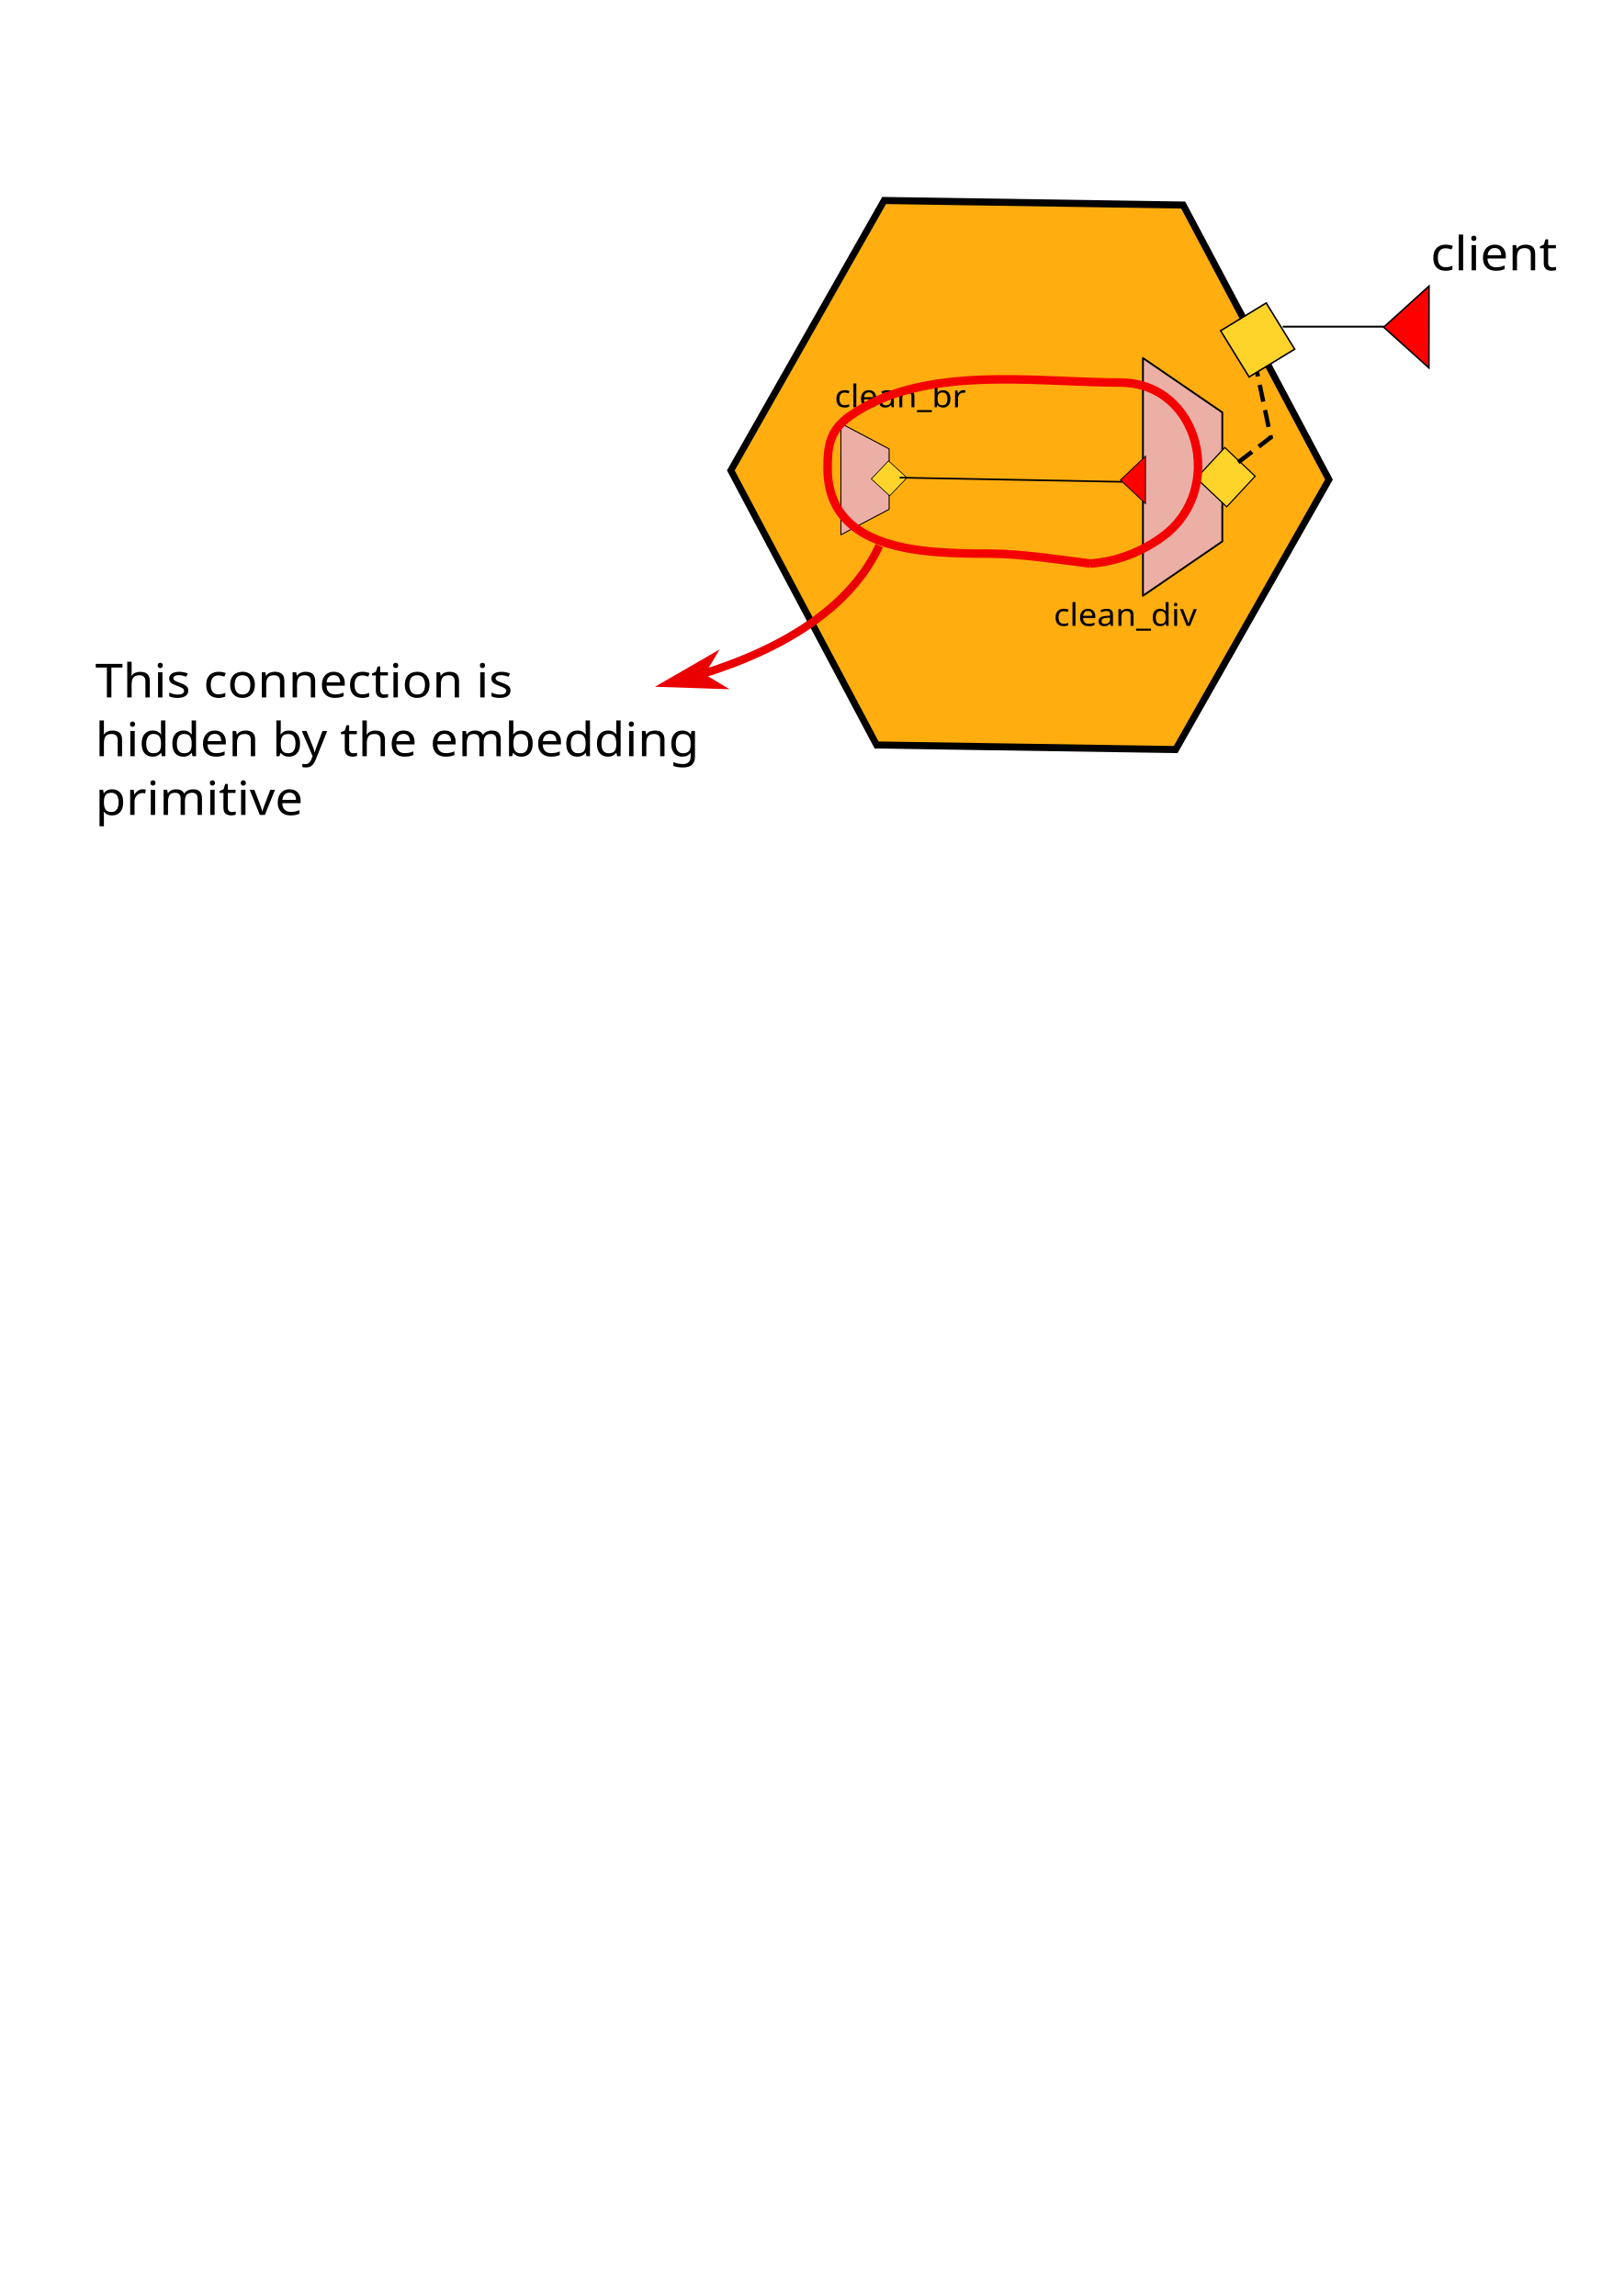
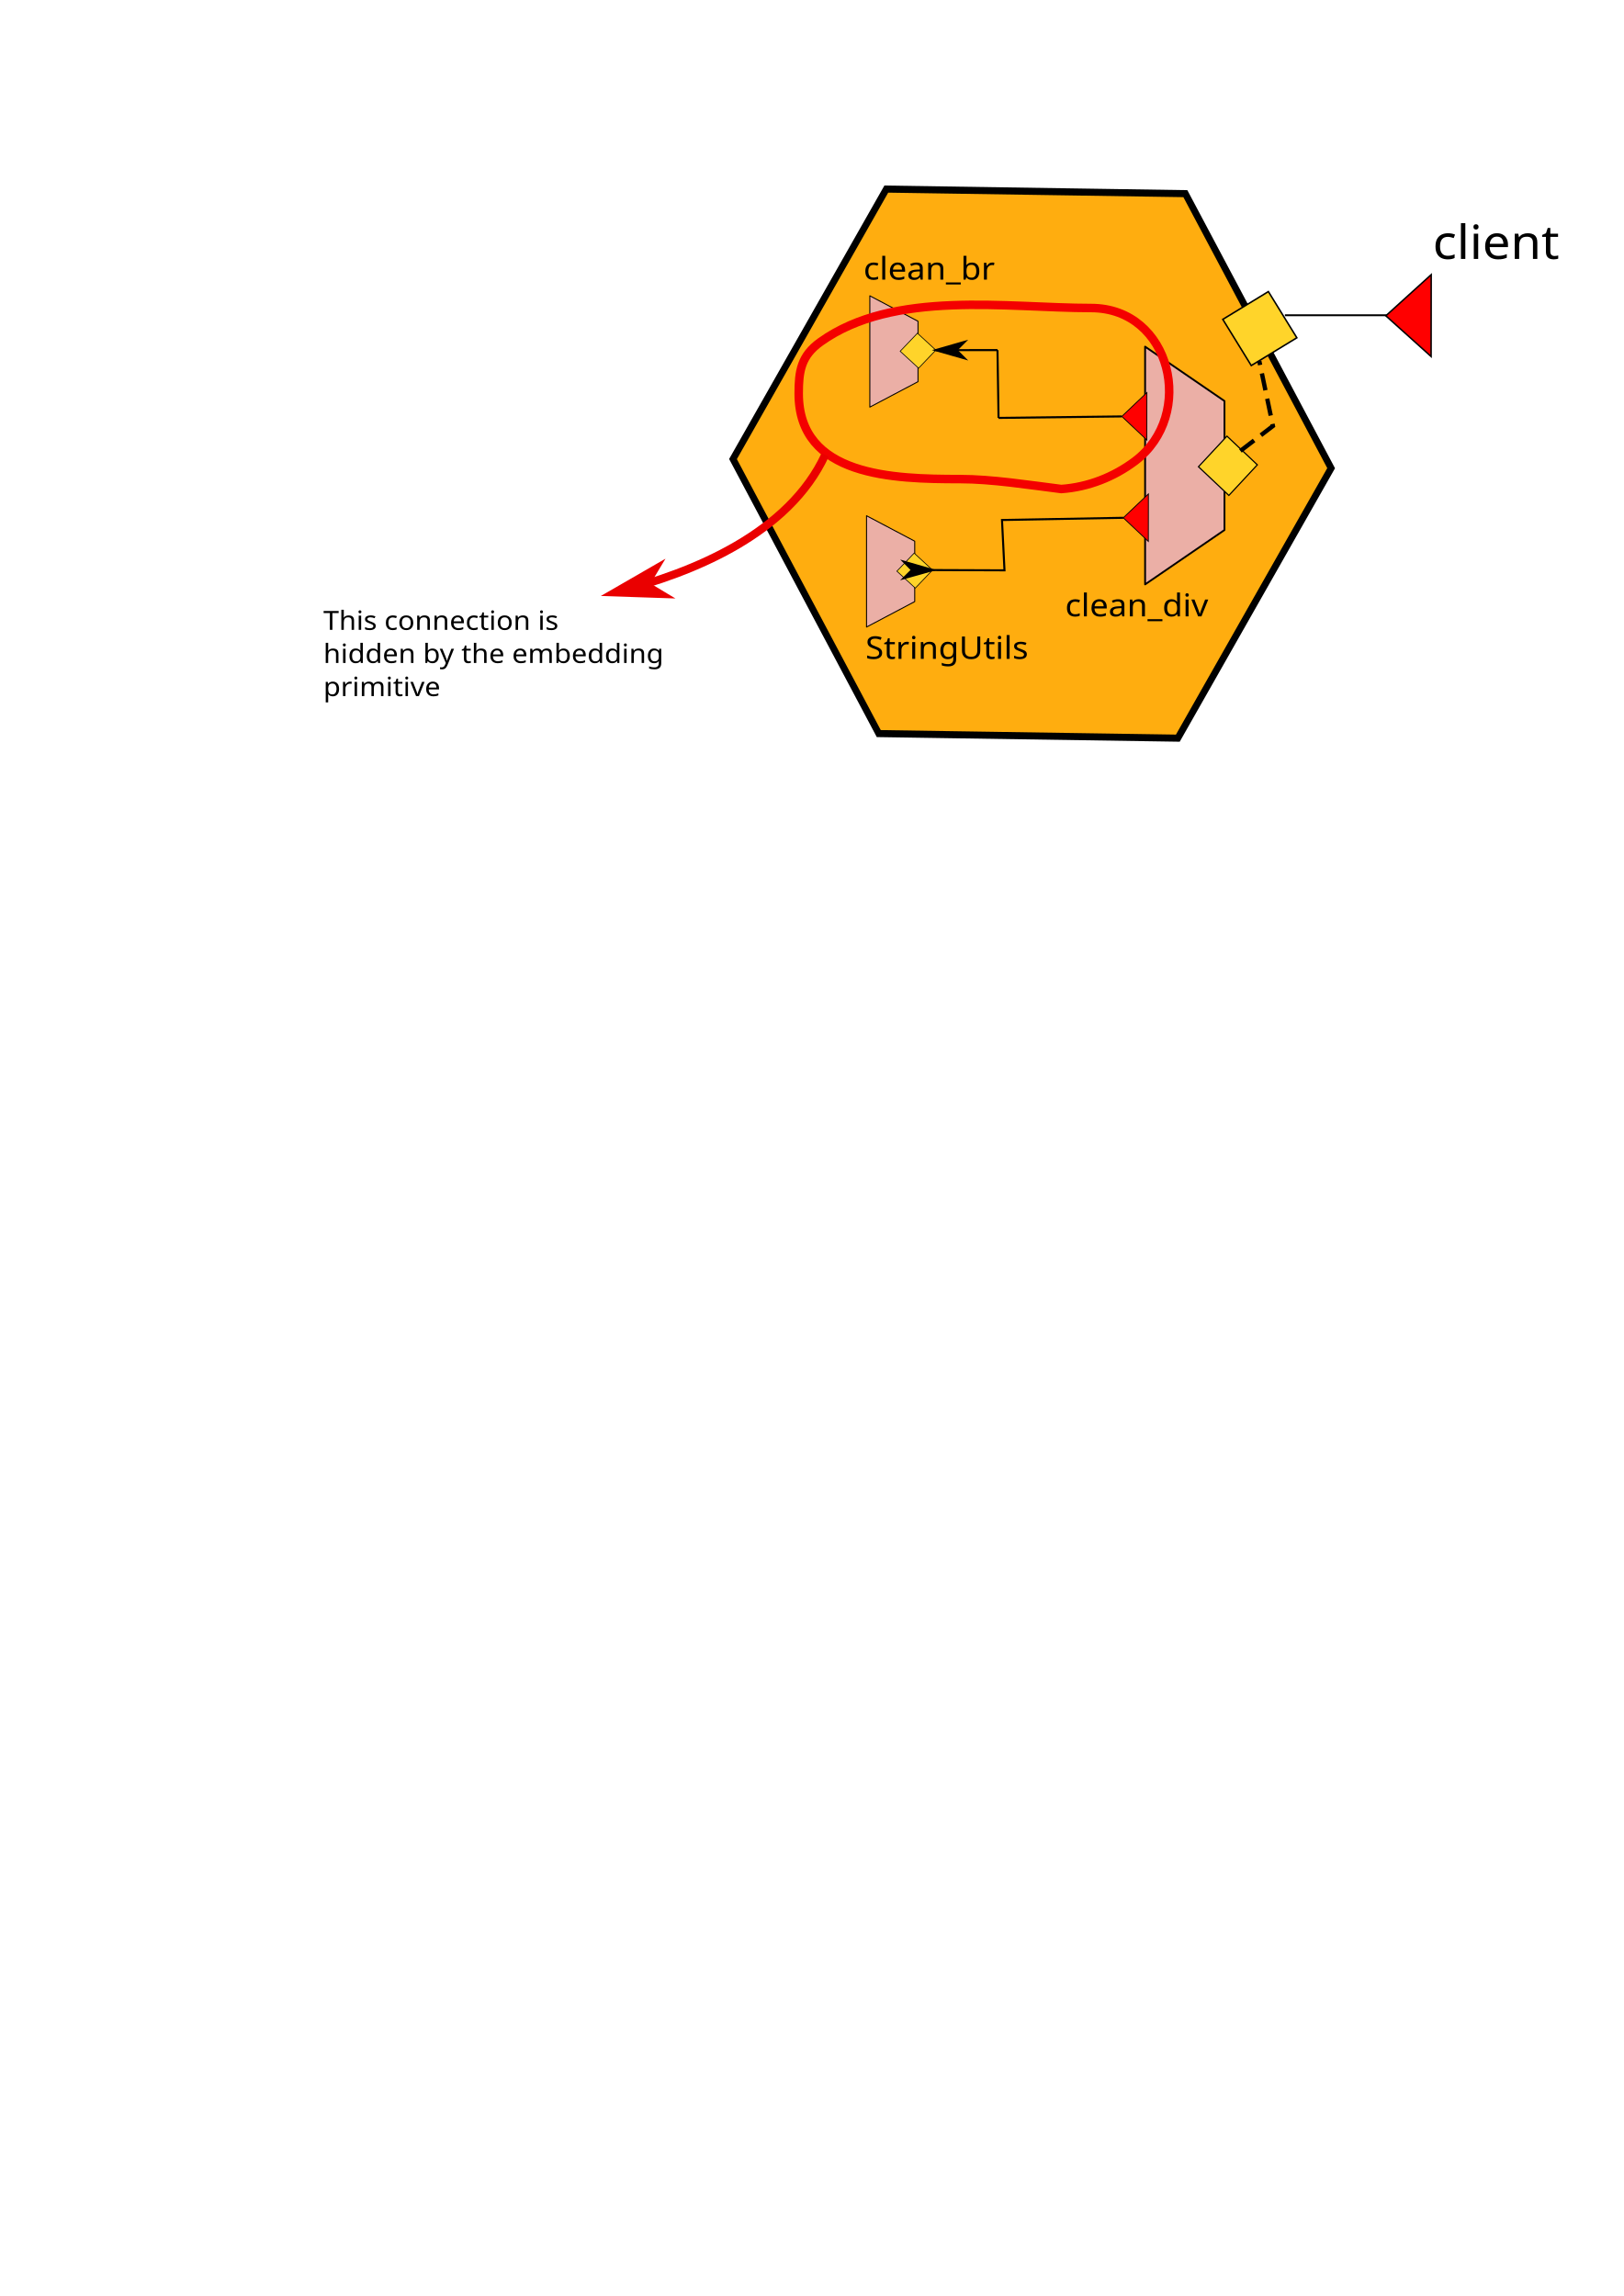
<svg xmlns="http://www.w3.org/2000/svg" width="210mm" height="297mm" viewBox="0 0 744.094 1052.362" id="svg6445" version="1.1">
  <defs id="defs6447">
-     <marker orient="auto" refY="0.0" refX="0.0" id="Arrow1Mend" style="overflow:visible;">
-       <path id="path4760" d="M 0.0,0.0 L 5.0,-5.0 L -12.5,0.0 L 5.0,5.0 L 0.0,0.0 z " style="fill-rule:evenodd;stroke:#ea0000;stroke-width:1pt;stroke-opacity:1;fill:#ea0000;fill-opacity:1" transform="scale(0.4) rotate(180) translate(10,0)" />
+     <marker style="overflow:visible" id="Arrow1Lstart" refX="0.0" refY="0.0" orient="auto">
+       <path transform="scale(0.8) translate(12.5,0)" style="fill-rule:evenodd;fill:context-stroke;stroke:context-stroke;stroke-width:1.0pt" d="M 0.0,0.0 L 5.0,-5.0 L -12.5,0.0 L 5.0,5.0 L 0.0,0.0 z " id="path8515" />
    </marker>
    <marker orient="auto" refY="0.0" refX="0.0" id="marker4818" style="overflow:visible;">
-       <path id="path4820" d="M 0.0,0.0 L 5.0,-5.0 L -12.5,0.0 L 5.0,5.0 L 0.0,0.0 z " style="fill-rule:evenodd;stroke:#ea0000;stroke-width:1pt;stroke-opacity:1;fill:#ea0000;fill-opacity:1" transform="scale(0.8) rotate(180) translate(12.5,0)" />
+       <path id="path4820" d="M 0.0,0.0 L 5.0,-5.0 L -12.5,0.0 L 5.0,5.0 L 0.0,0.0 z " style="fill-rule:evenodd;stroke:#000000;stroke-width:1pt;stroke-opacity:1;fill:#000000;fill-opacity:1" transform="scale(0.8) rotate(180) translate(12.5,0)" />
    </marker>
    <marker orient="auto" refY="0.0" refX="0.0" id="marker4767" style="overflow:visible;">
      <path id="path4514" d="M 0.0,0.0 L 5.0,-5.0 L -12.5,0.0 L 5.0,5.0 L 0.0,0.0 z " style="fill-rule:evenodd;stroke:#000000;stroke-width:1pt;stroke-opacity:1;fill:#000000;fill-opacity:1" transform="scale(0.8) rotate(180) translate(12.5,0)" />
    </marker>
    <marker orient="auto" refY="0.0" refX="0.0" id="marker4554" style="overflow:visible;">
      <path id="path4556" d="M 0.0,0.0 L 5.0,-5.0 L -12.5,0.0 L 5.0,5.0 L 0.0,0.0 z " style="fill-rule:evenodd;stroke:#000000;stroke-width:1pt;stroke-opacity:1;fill:#000000;fill-opacity:1" transform="scale(0.8) rotate(180) translate(12.5,0)" />
    </marker>
    <marker orient="auto" refY="0.0" refX="0.0" id="Arrow1Lend" style="overflow:visible;">
      <path id="path4273" d="M 0.0,0.0 L 5.0,-5.0 L -12.5,0.0 L 5.0,5.0 L 0.0,0.0 z " style="fill-rule:evenodd;stroke:#000000;stroke-width:1pt;stroke-opacity:1;fill:#000000;fill-opacity:1" transform="scale(0.8) rotate(180) translate(12.5,0)" />
    </marker>
    <marker orient="auto" refY="0" refX="0" id="TriangleOutL" style="overflow:visible">
      <path id="path4381" d="m 5.77,0 -8.65,5 0,-10 8.65,5 z" style="fill:#000000;fill-opacity:1;fill-rule:evenodd;stroke:#000000;stroke-width:1pt;stroke-opacity:1" transform="scale(0.8,0.8)" />
    </marker>
    <marker orient="auto" refY="0" refX="0" id="marker4554-6" style="overflow:visible">
      <path id="path4556-2" d="M 0,0 5,-5 -12.5,0 5,5 0,0 Z" style="fill:#000000;fill-opacity:1;fill-rule:evenodd;stroke:#000000;stroke-width:1pt;stroke-opacity:1" transform="matrix(-0.8,0,0,-0.8,-10,0)" />
    </marker>
    <marker orient="auto" refY="0" refX="0" id="Arrow1Lend-2" style="overflow:visible">
      <path id="path4273-6" d="M 0,0 5,-5 -12.5,0 5,5 0,0 Z" style="fill:#000000;fill-opacity:1;fill-rule:evenodd;stroke:#000000;stroke-width:1pt;stroke-opacity:1" transform="matrix(-0.8,0,0,-0.8,-10,0)" />
    </marker>
    <marker orient="auto" refY="0" refX="0" id="TriangleOutL-2" style="overflow:visible">
      <path id="path4381-8" d="m 5.77,0 -8.65,5 0,-10 8.65,5 z" style="fill:#000000;fill-opacity:1;fill-rule:evenodd;stroke:#000000;stroke-width:1pt;stroke-opacity:1" transform="scale(0.8,0.8)" />
    </marker>
    <marker orient="auto" refY="0" refX="0" id="marker4767-2" style="overflow:visible">
      <path id="path4514-6" d="M 0,0 5,-5 -12.5,0 5,5 0,0 Z" style="fill:#000000;fill-opacity:1;fill-rule:evenodd;stroke:#000000;stroke-width:1pt;stroke-opacity:1" transform="matrix(-0.8,0,0,-0.8,-10,0)" />
    </marker>
    <marker orient="auto" refY="0" refX="0" id="marker4818-0" style="overflow:visible">
      <path id="path4820-9" d="M 0,0 5,-5 -12.5,0 5,5 0,0 Z" style="fill:#000000;fill-opacity:1;fill-rule:evenodd;stroke:#000000;stroke-width:1pt;stroke-opacity:1" transform="matrix(-0.8,0,0,-0.8,-10,0)" />
    </marker>
    <marker orient="auto" refY="0" refX="0" id="TriangleOutL-2-0" style="overflow:visible">
      <path id="path4381-8-1" d="m 5.77,0 -8.65,5 0,-10 8.65,5 z" style="fill:#000000;fill-opacity:1;fill-rule:evenodd;stroke:#000000;stroke-width:1pt;stroke-opacity:1" transform="scale(0.8,0.8)" />
    </marker>
    <marker orient="auto" refY="0" refX="0" id="TriangleOutL-2-0-6" style="overflow:visible">
      <path id="path4381-8-1-3" d="m 5.77,0 -8.65,5 0,-10 8.65,5 z" style="fill:#000000;fill-opacity:1;fill-rule:evenodd;stroke:#000000;stroke-width:1pt;stroke-opacity:1" transform="scale(0.8,0.8)" />
    </marker>
    <marker orient="auto" refY="0" refX="0" id="TriangleOutL-2-0-6-5" style="overflow:visible">
      <path id="path4381-8-1-3-4" d="m 5.77,0 -8.65,5 0,-10 8.65,5 z" style="fill:#000000;fill-opacity:1;fill-rule:evenodd;stroke:#000000;stroke-width:1pt;stroke-opacity:1" transform="scale(0.8,0.8)" />
    </marker>
+     <marker orient="auto" refY="0" refX="0" id="Arrow1Mend" style="overflow:visible">
+       <path id="path4760" d="M 0,0 5,-5 -12.5,0 5,5 Z" style="fill:#ea0000;fill-opacity:1;fill-rule:evenodd;stroke:#ea0000;stroke-width:1pt;stroke-opacity:1" transform="matrix(-0.4,0,0,-0.4,-4,0)" />
+     </marker>
  </defs>
  <g id="layer1">
-     <flowRoot xml:space="preserve" id="flowRoot7021" style="fill:black;stroke:none;stroke-opacity:1;stroke-width:1px;stroke-linejoin:miter;stroke-linecap:butt;fill-opacity:1;font-family:sans-serif;font-style:normal;font-weight:normal;font-size:40px;line-height:125%;letter-spacing:0px;word-spacing:0px">
+     <flowRoot xml:space="preserve" id="flowRoot7021" style="font-style:normal;font-weight:normal;line-height:0.01%;font-family:sans-serif;letter-spacing:0px;word-spacing:0px;fill:#000000;fill-opacity:1;stroke:none;stroke-width:1px;stroke-linecap:butt;stroke-linejoin:miter;stroke-opacity:1">
      <flowRegion id="flowRegion7023">
        <rect id="rect7025" width="324.278" height="189.216" x="57.417" y="71.046" />
      </flowRegion>
-       <flowPara id="flowPara7027" />
+       <flowPara id="flowPara7027" style="font-size:40px;line-height:1.25"> </flowPara>
    </flowRoot>
-     <flowRoot xml:space="preserve" id="flowRoot7303" style="fill:black;stroke:none;stroke-opacity:1;stroke-width:1px;stroke-linejoin:miter;stroke-linecap:butt;fill-opacity:1;font-family:sans-serif;font-style:normal;font-weight:normal;font-size:40px;line-height:125%;letter-spacing:0px;word-spacing:0px">
+     <flowRoot xml:space="preserve" id="flowRoot7303" style="font-style:normal;font-weight:normal;line-height:0.01%;font-family:sans-serif;letter-spacing:0px;word-spacing:0px;fill:#000000;fill-opacity:1;stroke:none;stroke-width:1px;stroke-linecap:butt;stroke-linejoin:miter;stroke-opacity:1">
      <flowRegion id="flowRegion7305">
        <rect id="rect7307" width="56.112" height="56.112" x="435.85" y="559.747" />
      </flowRegion>
-       <flowPara id="flowPara7309" />
+       <flowPara id="flowPara7309" style="font-size:40px;line-height:1.25"> </flowPara>
    </flowRoot>
-     <flowRoot xml:space="preserve" id="flowRoot7468" style="fill:black;stroke:none;stroke-opacity:1;stroke-width:1px;stroke-linejoin:miter;stroke-linecap:butt;fill-opacity:1;font-family:sans-serif;font-style:normal;font-weight:normal;font-size:40px;line-height:125%;letter-spacing:0px;word-spacing:0px">
+     <flowRoot xml:space="preserve" id="flowRoot7468" style="font-style:normal;font-weight:normal;line-height:0.01%;font-family:sans-serif;letter-spacing:0px;word-spacing:0px;fill:#000000;fill-opacity:1;stroke:none;stroke-width:1px;stroke-linecap:butt;stroke-linejoin:miter;stroke-opacity:1">
      <flowRegion id="flowRegion7470">
        <rect id="rect7472" width="369.298" height="206.833" x="50.893" y="39.075" />
      </flowRegion>
-       <flowPara id="flowPara7474" />
+       <flowPara id="flowPara7474" style="font-size:40px;line-height:1.25"> </flowPara>
    </flowRoot>
-     <path style="opacity:1;fill:#ffa800;fill-opacity:0.941;stroke:#000000;stroke-width:1.443;stroke-miterlimit:4;stroke-dasharray:none;stroke-dashoffset:0;stroke-opacity:1" id="path4234" d="m 166.38,259.61 -64.254,-0.934 -31.319,-56.112 32.936,-55.179 64.254,0.934 31.319,56.112 z" transform="matrix(2.132953,0,0,2.242491,183.8901,-238.6208)" />
-     <path d="m 238.374,290.344 -25.739,-24.13 24.13,-25.739 25.739,24.13 z" id="path4665-0-0-3-6" style="fill:#ffd42a;fill-opacity:1;stroke:#000000;stroke-width:1;stroke-miterlimit:4;stroke-dasharray:none;stroke-dashoffset:0;stroke-opacity:1" transform="matrix(0.6747894,0.1910043,-0.1790358,0.6737067,463.5496,-68.36599)" />
-     <path id="rect4162-5-19" d="m 407.454,205.754 -22.084,-11.667 0,51.016 22.084,-11.667 z" style="color:#000000;clip-rule:nonzero;display:inline;overflow:visible;visibility:visible;opacity:1;isolation:auto;mix-blend-mode:normal;color-interpolation:sRGB;color-interpolation-filters:linearRGB;solid-color:#000000;solid-opacity:1;fill:#e9afaf;fill-opacity:0.941;fill-rule:nonzero;stroke:#030000;stroke-width:0.45;stroke-linecap:butt;stroke-linejoin:round;stroke-miterlimit:4;stroke-dasharray:none;stroke-dashoffset:0;stroke-opacity:1;color-rendering:auto;image-rendering:auto;shape-rendering:auto;text-rendering:auto;enable-background:accumulate" />
-     <path d="m 238.374,290.344 -25.739,-24.13 24.13,-25.739 25.739,24.13 z" id="path4665-6" style="fill:#ffd42a;fill-opacity:1;stroke:#000000;stroke-width:1;stroke-miterlimit:4;stroke-dasharray:none;stroke-dashoffset:0;stroke-opacity:1" transform="matrix(0.3275614,0,0,0.3217332,329.6278,133.849)" />
-     <path id="rect4162-5-7-0-6-4" d="m 560.148,189.024 -36.377,-24.923 0,108.976 36.377,-24.923 z" style="color:#000000;clip-rule:nonzero;display:inline;overflow:visible;visibility:visible;opacity:1;isolation:auto;mix-blend-mode:normal;color-interpolation:sRGB;color-interpolation-filters:linearRGB;solid-color:#000000;solid-opacity:1;fill:#e9afaf;fill-opacity:0.941;fill-rule:nonzero;stroke:#030000;stroke-width:0.843;stroke-linecap:butt;stroke-linejoin:round;stroke-miterlimit:4;stroke-dasharray:none;stroke-dashoffset:0;stroke-opacity:1;color-rendering:auto;image-rendering:auto;shape-rendering:auto;text-rendering:auto;enable-background:accumulate" />
-     <path d="m 238.374,290.344 -25.739,-24.13 24.13,-25.739 25.739,24.13 z" id="path4665-0-0-3-61" style="fill:#ffd42a;fill-opacity:1;stroke:#000000;stroke-width:1;stroke-miterlimit:4;stroke-dasharray:none;stroke-dashoffset:0;stroke-opacity:1" transform="matrix(0.5409588,0,0,0.5451607,433.2011,74.0194)" />
-     <path id="path7225-8" d="m 524.938,230.836 -11.481,-10.815 11.506,-10.933 z" style="fill:#ff0000;fill-opacity:1;stroke:#000000;stroke-width:0.386;stroke-miterlimit:4;stroke-dasharray:none;stroke-dashoffset:0;stroke-opacity:1" />
-     <path style="fill:none;fill-rule:evenodd;stroke:#000000;stroke-width:0.76px;stroke-linecap:butt;stroke-linejoin:miter;stroke-opacity:1" d="M 514.535,220.847 412.252,218.922" id="path4222-6" />
-     <path style="fill:none;fill-rule:evenodd;stroke:#000000;stroke-width:1.972;stroke-linecap:butt;stroke-linejoin:miter;stroke-miterlimit:4;stroke-dasharray:7.888, 3.944;stroke-dashoffset:0;stroke-opacity:1" d="m 567.448,211.884 c 14.903,-11.411 14.903,-11.411 14.903,-11.411 l -6.25,-29.769" id="path4876" />
-     <path style="fill:none;fill-rule:evenodd;stroke:#000000;stroke-width:0.866px;stroke-linecap:butt;stroke-linejoin:miter;stroke-opacity:1" d="m 635.049,149.718 -47.211,0" id="path6183-8-9-2-4" />
-     <path id="path7225-34-7" d="m 654.834,168.624 -20.749,-18.656 20.794,-18.861 z" style="fill:#ff0000;fill-opacity:1;stroke:#000000;stroke-width:0.682;stroke-miterlimit:4;stroke-dasharray:none;stroke-dashoffset:0;stroke-opacity:1" />
-     <text xml:space="preserve" style="font-style:normal;font-weight:normal;font-size:34.627px;line-height:125%;font-family:sans-serif;letter-spacing:0px;word-spacing:0px;fill:#000000;fill-opacity:1;stroke:none;stroke-width:1px;stroke-linecap:butt;stroke-linejoin:miter;stroke-opacity:1" x="636.647" y="127.576" id="text5447-3-9-9-2-8-8-2-0" transform="scale(1.029765,0.9710955)">
-       <tspan x="636.647" y="127.576" style="font-style:normal;font-variant:normal;font-weight:normal;font-stretch:normal;font-size:22.184px;font-family:'Segoe Print';-inkscape-font-specification:'Segoe Print'" id="tspan4762-2">client</tspan>
+     <path transform="matrix(2.132953,0,0,2.242491,184.8855,-243.8426)" id="path4234" style="opacity:1;fill:#ffa800;fill-opacity:0.941;stroke:#000000;stroke-width:1.443;stroke-miterlimit:4;stroke-dasharray:none;stroke-dashoffset:0;stroke-opacity:1" d="m 166.38,259.61 -64.254,-0.934 -31.319,-56.112 32.936,-55.179 64.254,0.934 31.319,56.112 z" />
+     <path transform="matrix(0.6747894,0.1910043,-0.1790358,0.6737067,464.545,-73.58778)" style="fill:#ffd42a;fill-opacity:1;stroke:#000000;stroke-width:1;stroke-miterlimit:4;stroke-dasharray:none;stroke-dashoffset:0;stroke-opacity:1" id="path4665-0-0-3-6" d="m 238.374,290.344 -25.739,-24.13 24.13,-25.739 25.739,24.13 z" />
+     <path style="color:#000000;clip-rule:nonzero;display:inline;overflow:visible;visibility:visible;isolation:auto;mix-blend-mode:normal;color-interpolation:sRGB;color-interpolation-filters:linearRGB;solid-color:#000000;solid-opacity:1;fill:#e9afaf;fill-opacity:0.941;fill-rule:nonzero;stroke:#030000;stroke-width:0.45;stroke-linecap:butt;stroke-linejoin:round;stroke-miterlimit:4;stroke-dasharray:none;stroke-dashoffset:0;stroke-opacity:1;color-rendering:auto;image-rendering:auto;shape-rendering:auto;text-rendering:auto;enable-background:accumulate" d="M 420.699,147.252 398.614,135.584 v 51.016 l 22.084,-11.667 z" id="rect4162-5-19" />
+     <path transform="matrix(0.3275614,0,0,0.3217332,342.8724,75.34689)" style="fill:#ffd42a;fill-opacity:1;stroke:#000000;stroke-width:1;stroke-miterlimit:4;stroke-dasharray:none;stroke-dashoffset:0;stroke-opacity:1" id="path4665-6" d="m 238.374,290.344 -25.739,-24.13 24.13,-25.739 25.739,24.13 z" />
+     <path style="color:#000000;clip-rule:nonzero;display:inline;overflow:visible;visibility:visible;isolation:auto;mix-blend-mode:normal;color-interpolation:sRGB;color-interpolation-filters:linearRGB;solid-color:#000000;solid-opacity:1;fill:#e9afaf;fill-opacity:0.941;fill-rule:nonzero;stroke:#030000;stroke-width:0.843;stroke-linecap:butt;stroke-linejoin:round;stroke-miterlimit:4;stroke-dasharray:none;stroke-dashoffset:0;stroke-opacity:1;color-rendering:auto;image-rendering:auto;shape-rendering:auto;text-rendering:auto;enable-background:accumulate" d="m 561.143,183.802 -36.377,-24.923 v 108.976 l 36.377,-24.923 z" id="rect4162-5-7-0-6-4" />
+     <path transform="matrix(0.5409588,0,0,0.5451607,434.1965,68.79761)" style="fill:#ffd42a;fill-opacity:1;stroke:#000000;stroke-width:1;stroke-miterlimit:4;stroke-dasharray:none;stroke-dashoffset:0;stroke-opacity:1" id="path4665-0-0-3-61" d="m 238.374,290.344 -25.739,-24.13 24.13,-25.739 25.739,24.13 z" />
+     <path style="fill:#ff0000;fill-opacity:1;stroke:#000000;stroke-width:0.386;stroke-miterlimit:4;stroke-dasharray:none;stroke-dashoffset:0;stroke-opacity:1" d="m 525.566,201.679 -11.481,-10.815 11.506,-10.933 z" id="path7225-8" />
+     <path id="path4876" d="m 568.443,206.662 c 14.903,-11.411 14.903,-11.411 14.903,-11.411 l -6.25,-29.769" style="fill:none;fill-rule:evenodd;stroke:#000000;stroke-width:1.972;stroke-linecap:butt;stroke-linejoin:miter;stroke-miterlimit:4;stroke-dasharray:7.888, 3.944;stroke-dashoffset:0;stroke-opacity:1" />
+     <path id="path6183-8-9-2-4" d="M 636.044,144.496 H 588.833" style="fill:none;fill-rule:evenodd;stroke:#000000;stroke-width:0.866px;stroke-linecap:butt;stroke-linejoin:miter;stroke-opacity:1" />
+     <path style="fill:#ff0000;fill-opacity:1;stroke:#000000;stroke-width:0.682;stroke-miterlimit:4;stroke-dasharray:none;stroke-dashoffset:0;stroke-opacity:1" d="m 655.83,163.402 -20.749,-18.656 20.794,-18.861 z" id="path7225-34-7" />
+     <text transform="scale(1.029765,0.9710955)" id="text5447-3-9-9-2-8-8-2-0" y="122.199" x="637.614" style="font-style:normal;font-weight:normal;font-size:23.663px;line-height:0%;font-family:sans-serif;letter-spacing:0px;word-spacing:0px;fill:#000000;fill-opacity:1;stroke:none;stroke-width:1.972px;stroke-linecap:butt;stroke-linejoin:miter;stroke-opacity:1" xml:space="preserve">
+       <tspan id="tspan4762-2" style="font-style:normal;font-variant:normal;font-weight:normal;font-stretch:normal;font-size:22.184px;line-height:1.25;font-family:'Segoe Print';-inkscape-font-specification:'Segoe Print';stroke-width:1.972px" y="122.199" x="637.614">client</tspan>
    </text>
-     <text xml:space="preserve" style="font-style:normal;font-weight:normal;font-size:34.627px;line-height:125%;font-family:sans-serif;letter-spacing:0px;word-spacing:0px;fill:#000000;fill-opacity:1;stroke:none;stroke-width:1px;stroke-linecap:butt;stroke-linejoin:miter;stroke-opacity:1" x="468.934" y="295.407" id="text5447-3-9-9-2-8-8-2-0-1" transform="scale(1.029765,0.9710955)">
-       <tspan x="468.934" y="295.407" style="font-style:normal;font-variant:normal;font-weight:normal;font-stretch:normal;font-size:14.789px;font-family:'Segoe Print';-inkscape-font-specification:'Segoe Print'" id="tspan4762-2-4">clean_div</tspan>
+     <text transform="scale(1.029765,0.9710955)" id="text5447-3-9-9-2-8-8-2-0-1" y="290.906" x="474.015" style="font-style:normal;font-weight:normal;font-size:23.663px;line-height:0%;font-family:sans-serif;letter-spacing:0px;word-spacing:0px;fill:#000000;fill-opacity:1;stroke:none;stroke-width:1.972px;stroke-linecap:butt;stroke-linejoin:miter;stroke-opacity:1" xml:space="preserve">
+       <tspan id="tspan4762-2-4" style="font-style:normal;font-variant:normal;font-weight:normal;font-stretch:normal;font-size:14.789px;line-height:1.25;font-family:'Segoe Print';-inkscape-font-specification:'Segoe Print';stroke-width:1.972px" y="290.906" x="474.015">clean_div</tspan>
    </text>
-     <text xml:space="preserve" style="font-style:normal;font-weight:normal;font-size:34.627px;line-height:125%;font-family:sans-serif;letter-spacing:0px;word-spacing:0px;fill:#000000;fill-opacity:1;stroke:none;stroke-width:1px;stroke-linecap:butt;stroke-linejoin:miter;stroke-opacity:1" x="371.418" y="192.224" id="text5447-3-9-9-2-8-8-2-0-1-3" transform="scale(1.029765,0.9710955)">
-       <tspan x="371.418" y="192.224" style="font-style:normal;font-variant:normal;font-weight:normal;font-stretch:normal;font-size:14.789px;font-family:'Segoe Print';-inkscape-font-specification:'Segoe Print'" id="tspan4762-2-4-4">clean_br</tspan>
+     <text transform="scale(1.029765,0.9710955)" id="text5447-3-9-9-2-8-8-2-0-1-3" y="131.981" x="384.28" style="font-style:normal;font-weight:normal;font-size:23.663px;line-height:0%;font-family:sans-serif;letter-spacing:0px;word-spacing:0px;fill:#000000;fill-opacity:1;stroke:none;stroke-width:1.972px;stroke-linecap:butt;stroke-linejoin:miter;stroke-opacity:1" xml:space="preserve">
+       <tspan id="tspan4762-2-4-4" style="font-style:normal;font-variant:normal;font-weight:normal;font-stretch:normal;font-size:14.789px;line-height:1.25;font-family:'Segoe Print';-inkscape-font-specification:'Segoe Print';stroke-width:1.972px" y="131.981" x="384.28">clean_br</tspan>
    </text>
-     <path style="fill:none;fill-opacity:1;fill-rule:evenodd;stroke:#f40000;stroke-width:3.9;stroke-linecap:butt;stroke-linejoin:miter;stroke-miterlimit:4;stroke-dasharray:none;stroke-opacity:1" d="m 499.593,258.302 c 12.426,-0.875 24.11,-5.547 33.732,-12.763 28.18,-21.135 16.64,-70.198 -20.057,-70.198 -38.579,0 -90.352,-8.526 -123.986,15.498 -9.024,6.446 -10.028,13.538 -10.028,23.703 0,38.083 43.361,39.202 73.845,39.202 14.675,0 31.624,2.699 46.495,4.558 z" id="path3775" />
-     <path style="fill:none;fill-rule:evenodd;stroke:#ea0000;stroke-width:3.7;stroke-linecap:butt;stroke-linejoin:miter;stroke-miterlimit:4;stroke-dasharray:none;stroke-opacity:1;marker-end:url(#Arrow1Mend)" d="m 402.956,250.097 c -16.501,35.752 -59.992,53.972 -95.725,62.905" id="path4655" />
-     <text xml:space="preserve" style="font-style:normal;font-weight:normal;font-size:34.627px;line-height:125%;font-family:sans-serif;letter-spacing:0px;word-spacing:0px;fill:#000000;fill-opacity:1;stroke:none;stroke-width:1px;stroke-linecap:butt;stroke-linejoin:miter;stroke-opacity:1" x="42.398" y="329.182" id="text5447-3-9-9-2-8-8-2-0-7" transform="scale(1.029765,0.9710955)">
-       <tspan x="42.398" y="329.182" style="font-style:normal;font-variant:normal;font-weight:normal;font-stretch:normal;font-size:22.184px;font-family:'Segoe Print';-inkscape-font-specification:'Segoe Print'" id="tspan4762-2-6">This connection is</tspan>
-       <tspan x="42.398" y="356.912" style="font-style:normal;font-variant:normal;font-weight:normal;font-stretch:normal;font-size:22.184px;font-family:'Segoe Print';-inkscape-font-specification:'Segoe Print'" id="tspan5140">hidden by the embedding </tspan>
-       <tspan x="42.398" y="384.642" style="font-style:normal;font-variant:normal;font-weight:normal;font-stretch:normal;font-size:22.184px;font-family:'Segoe Print';-inkscape-font-specification:'Segoe Print'" id="tspan5142">primitive</tspan>
+     <path style="color:#000000;clip-rule:nonzero;display:inline;overflow:visible;visibility:visible;isolation:auto;mix-blend-mode:normal;color-interpolation:sRGB;color-interpolation-filters:linearRGB;solid-color:#000000;solid-opacity:1;fill:#e9afaf;fill-opacity:0.941;fill-rule:nonzero;stroke:#030000;stroke-width:0.45;stroke-linecap:butt;stroke-linejoin:round;stroke-miterlimit:4;stroke-dasharray:none;stroke-dashoffset:0;stroke-opacity:1;color-rendering:auto;image-rendering:auto;shape-rendering:auto;text-rendering:auto;enable-background:accumulate" d="m 419.189,248.054 -22.084,-11.667 v 51.016 l 22.084,-11.667 z" id="rect4162-5-19-3" />
+     <path transform="matrix(0.3275614,0,0,0.3217332,341.363,176.1494)" style="fill:#ffd42a;fill-opacity:1;stroke:#000000;stroke-width:1;stroke-miterlimit:4;stroke-dasharray:none;stroke-dashoffset:0;stroke-opacity:1" id="path4665-6-6" d="m 238.374,290.344 -25.739,-24.13 24.13,-25.739 25.739,24.13 z" />
+     <text transform="scale(1.029765,0.9710955)" id="text5447-3-9-9-2-8-8-2-0-1-3-7" y="310.987" x="385.152" style="font-style:normal;font-weight:normal;font-size:23.663px;line-height:0%;font-family:sans-serif;letter-spacing:0px;word-spacing:0px;fill:#000000;fill-opacity:1;stroke:none;stroke-width:1.972px;stroke-linecap:butt;stroke-linejoin:miter;stroke-opacity:1" xml:space="preserve">
+       <tspan id="tspan4762-2-4-4-5" style="font-style:normal;font-variant:normal;font-weight:normal;font-stretch:normal;font-size:14.789px;line-height:1.25;font-family:'Segoe Print';-inkscape-font-specification:'Segoe Print';stroke-width:1.972px" y="310.987" x="385.152">StringUtils</tspan>
+     </text>
+     <path style="fill:#ff0000;fill-opacity:1;stroke:#000000;stroke-width:0.386;stroke-miterlimit:4;stroke-dasharray:none;stroke-dashoffset:0;stroke-opacity:1" d="M 526.245,248.143 514.764,237.328 526.27,226.395 Z" id="path7225-8-3" />
+     <path style="fill:none;fill-rule:evenodd;stroke:#000000;stroke-width:0.938px;stroke-linecap:butt;stroke-linejoin:miter;stroke-opacity:1;marker-end:url(#marker4818)" d="m 457.118,160.463 -28.259,0.016" id="path6822" />
+     <path style="fill:none;stroke:#000000;stroke-width:0.938px;stroke-linecap:butt;stroke-linejoin:miter;stroke-opacity:1" d="m 457.118,160.463 0.483,31.083" id="path7206" />
+     <path style="fill:none;stroke:#000000;stroke-width:0.938px;stroke-linecap:butt;stroke-linejoin:miter;stroke-opacity:1" d="m 457.601,191.546 56.484,-0.681" id="path7401" />
+     <path style="fill:none;stroke:#000000;stroke-width:0.938px;stroke-linecap:butt;stroke-linejoin:miter;stroke-opacity:1;marker-end:url(#Arrow1Lstart)" d="m 514.764,237.328 -55.58,1.015 1.143,23.067 -32.977,-0.129 v 0" id="path7403" />
+     <path style="fill:none;fill-opacity:1;fill-rule:evenodd;stroke:#f40000;stroke-width:3.9;stroke-linecap:butt;stroke-linejoin:miter;stroke-miterlimit:4;stroke-dasharray:none;stroke-opacity:1" d="m 486.36,224.14 c 12.426,-0.875 24.11,-5.547 33.732,-12.763 28.18,-21.135 16.64,-70.198 -20.057,-70.198 -38.579,0 -90.352,-8.526 -123.986,15.498 -9.024,6.446 -10.028,13.538 -10.028,23.703 0,38.083 43.361,39.202 73.845,39.202 14.675,0 31.624,2.699 46.495,4.558 z" id="path3775" />
+     <path style="fill:none;fill-rule:evenodd;stroke:#ea0000;stroke-width:3.7;stroke-linecap:butt;stroke-linejoin:miter;stroke-miterlimit:4;stroke-dasharray:none;stroke-opacity:1;marker-end:url(#Arrow1Mend)" d="m 378.145,208.49 c -16.501,35.752 -59.992,53.972 -95.725,62.905" id="path4655" />
+     <text xml:space="preserve" style="font-style:normal;font-weight:normal;font-size:12.5px;line-height:0%;font-family:sans-serif;letter-spacing:0px;word-spacing:0px;fill:#000000;fill-opacity:1;stroke:none;stroke-width:1px;stroke-linecap:butt;stroke-linejoin:miter;stroke-opacity:1" x="143.894" y="297.284" id="text5447-3-9-9-2-8-8-2-0-7" transform="scale(1.029765,0.9710955)">
+       <tspan x="143.894" y="297.284" style="font-style:normal;font-variant:normal;font-weight:normal;font-stretch:normal;font-size:12.5px;line-height:1.25;font-family:'Segoe Print';-inkscape-font-specification:'Segoe Print'" id="tspan4762-2-6">This connection is</tspan>
+       <tspan x="143.894" y="312.909" style="font-style:normal;font-variant:normal;font-weight:normal;font-stretch:normal;font-size:12.5px;line-height:1.25;font-family:'Segoe Print';-inkscape-font-specification:'Segoe Print'" id="tspan5140">hidden by the embedding </tspan>
+       <tspan x="143.894" y="328.534" style="font-style:normal;font-variant:normal;font-weight:normal;font-stretch:normal;font-size:12.5px;line-height:1.25;font-family:'Segoe Print';-inkscape-font-specification:'Segoe Print'" id="tspan5142">primitive</tspan>
    </text>
  </g>
  <g id="layer2" />
</svg>
